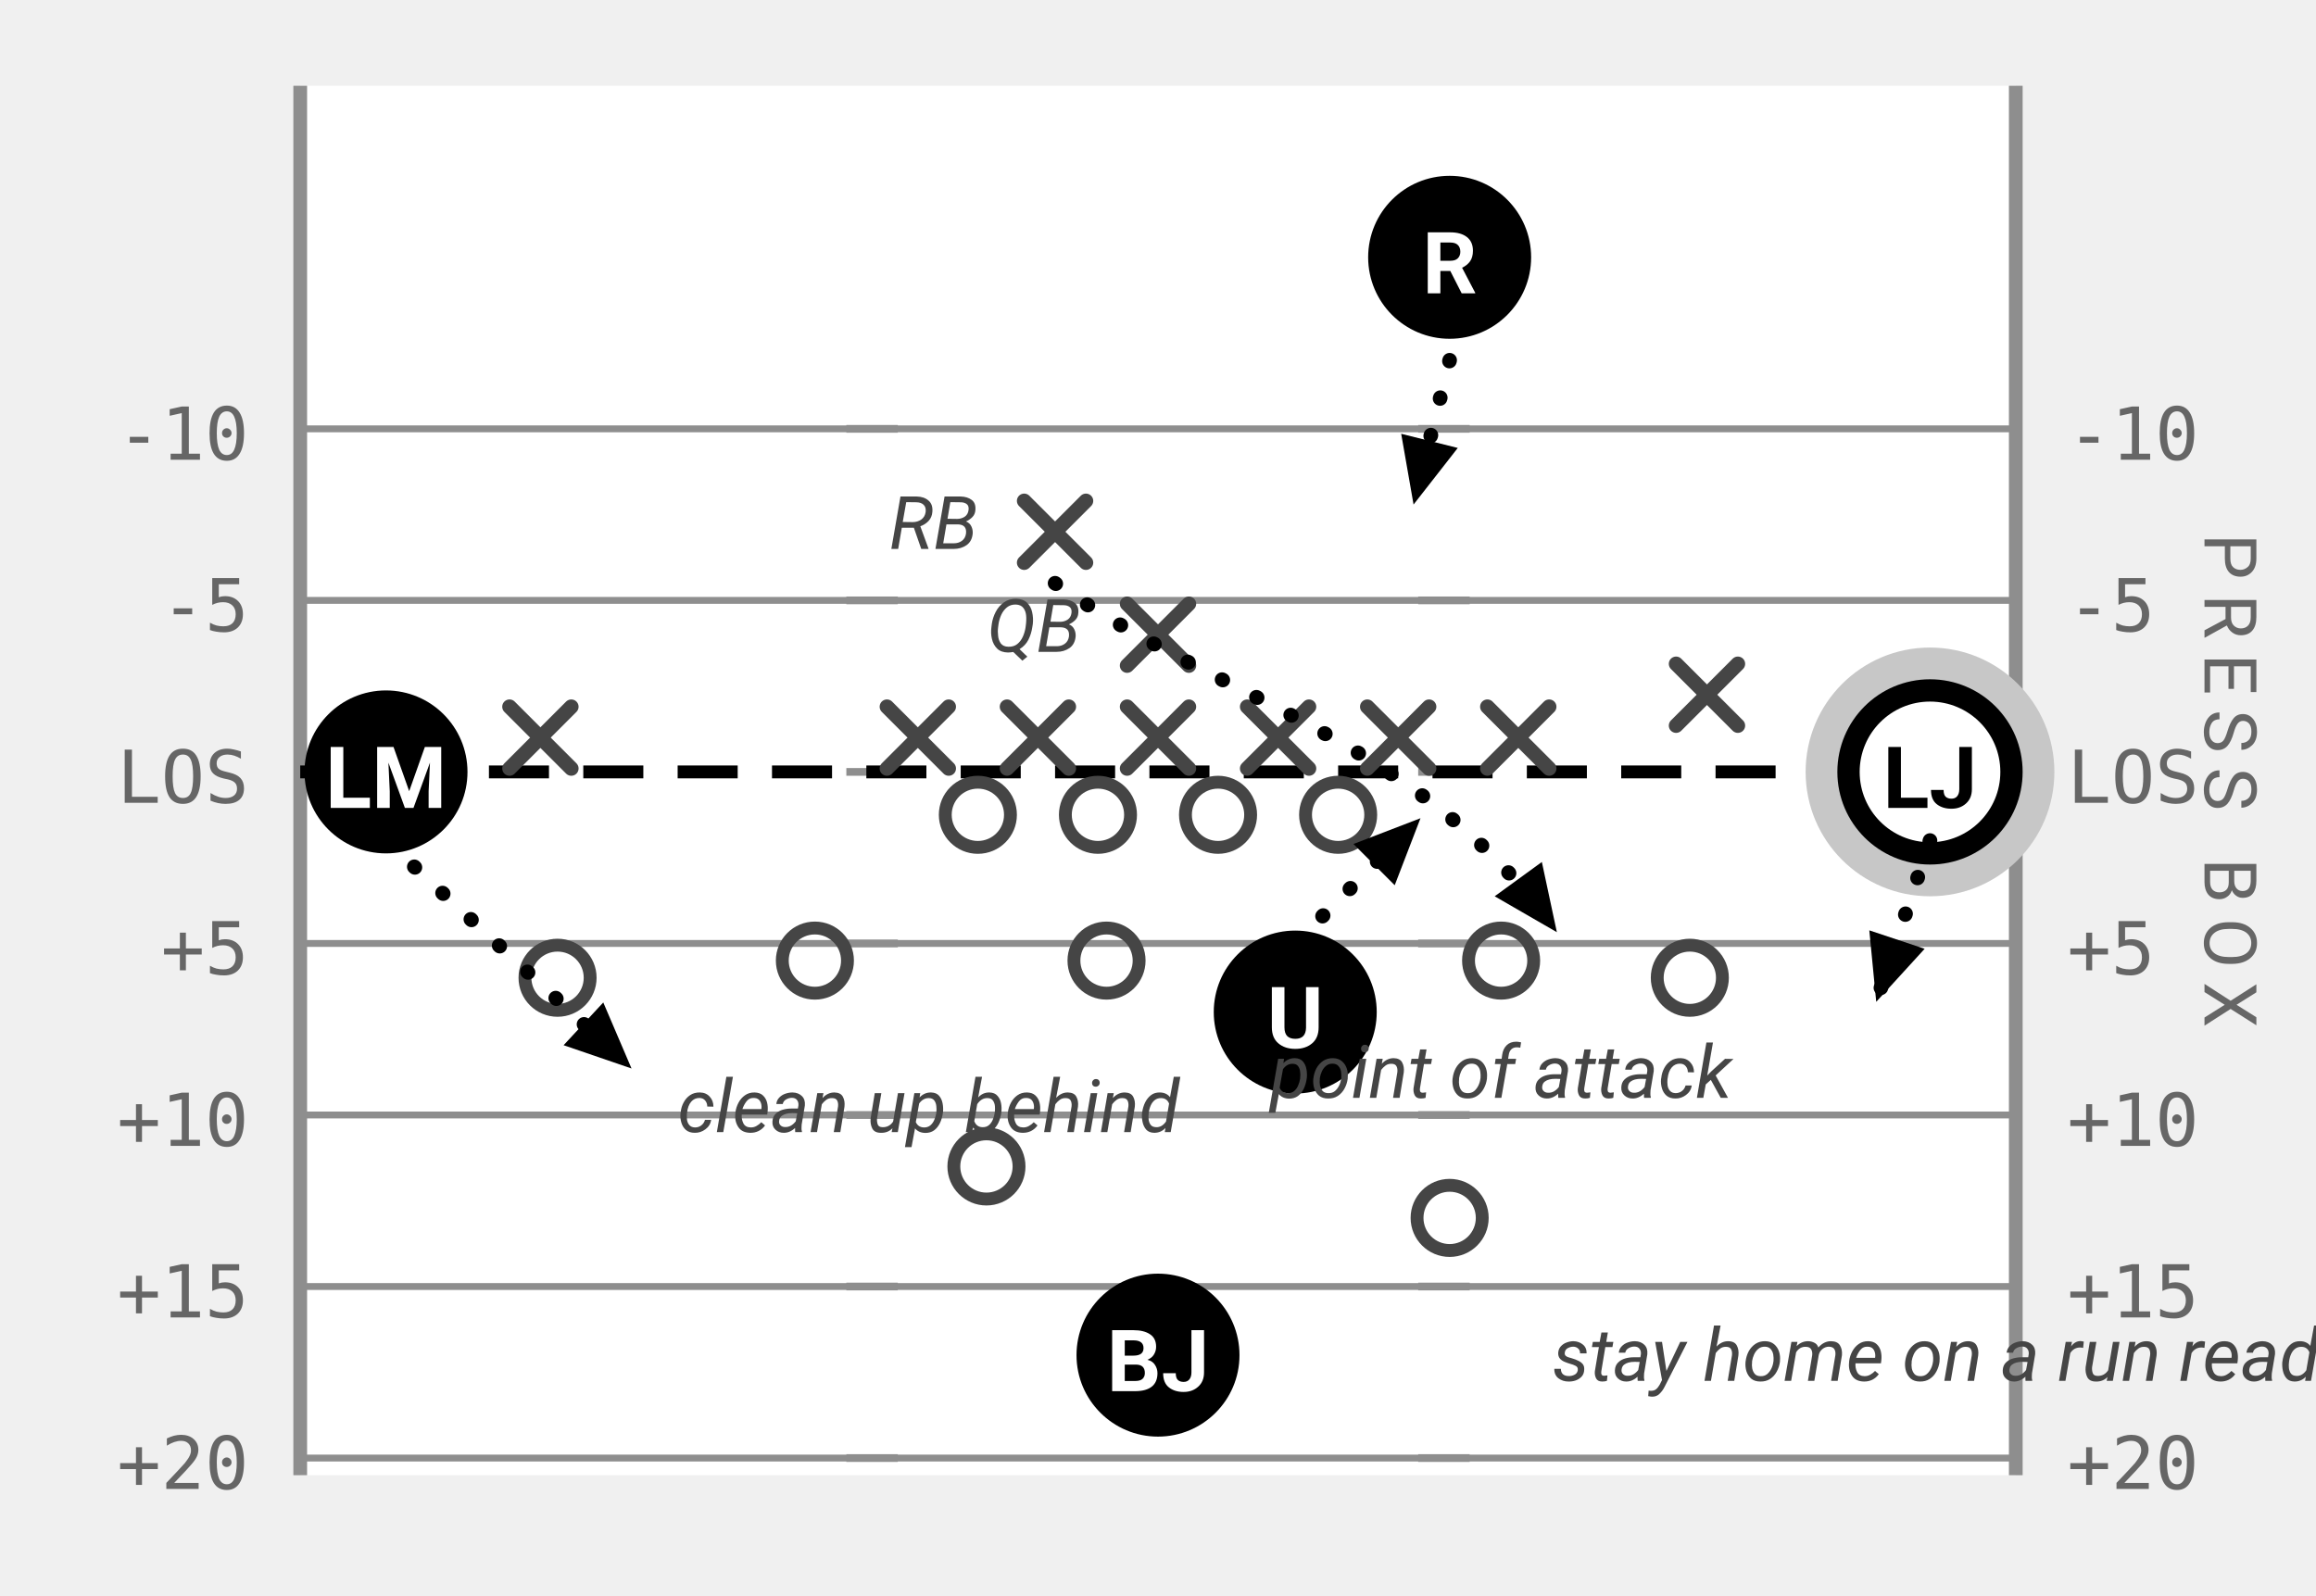
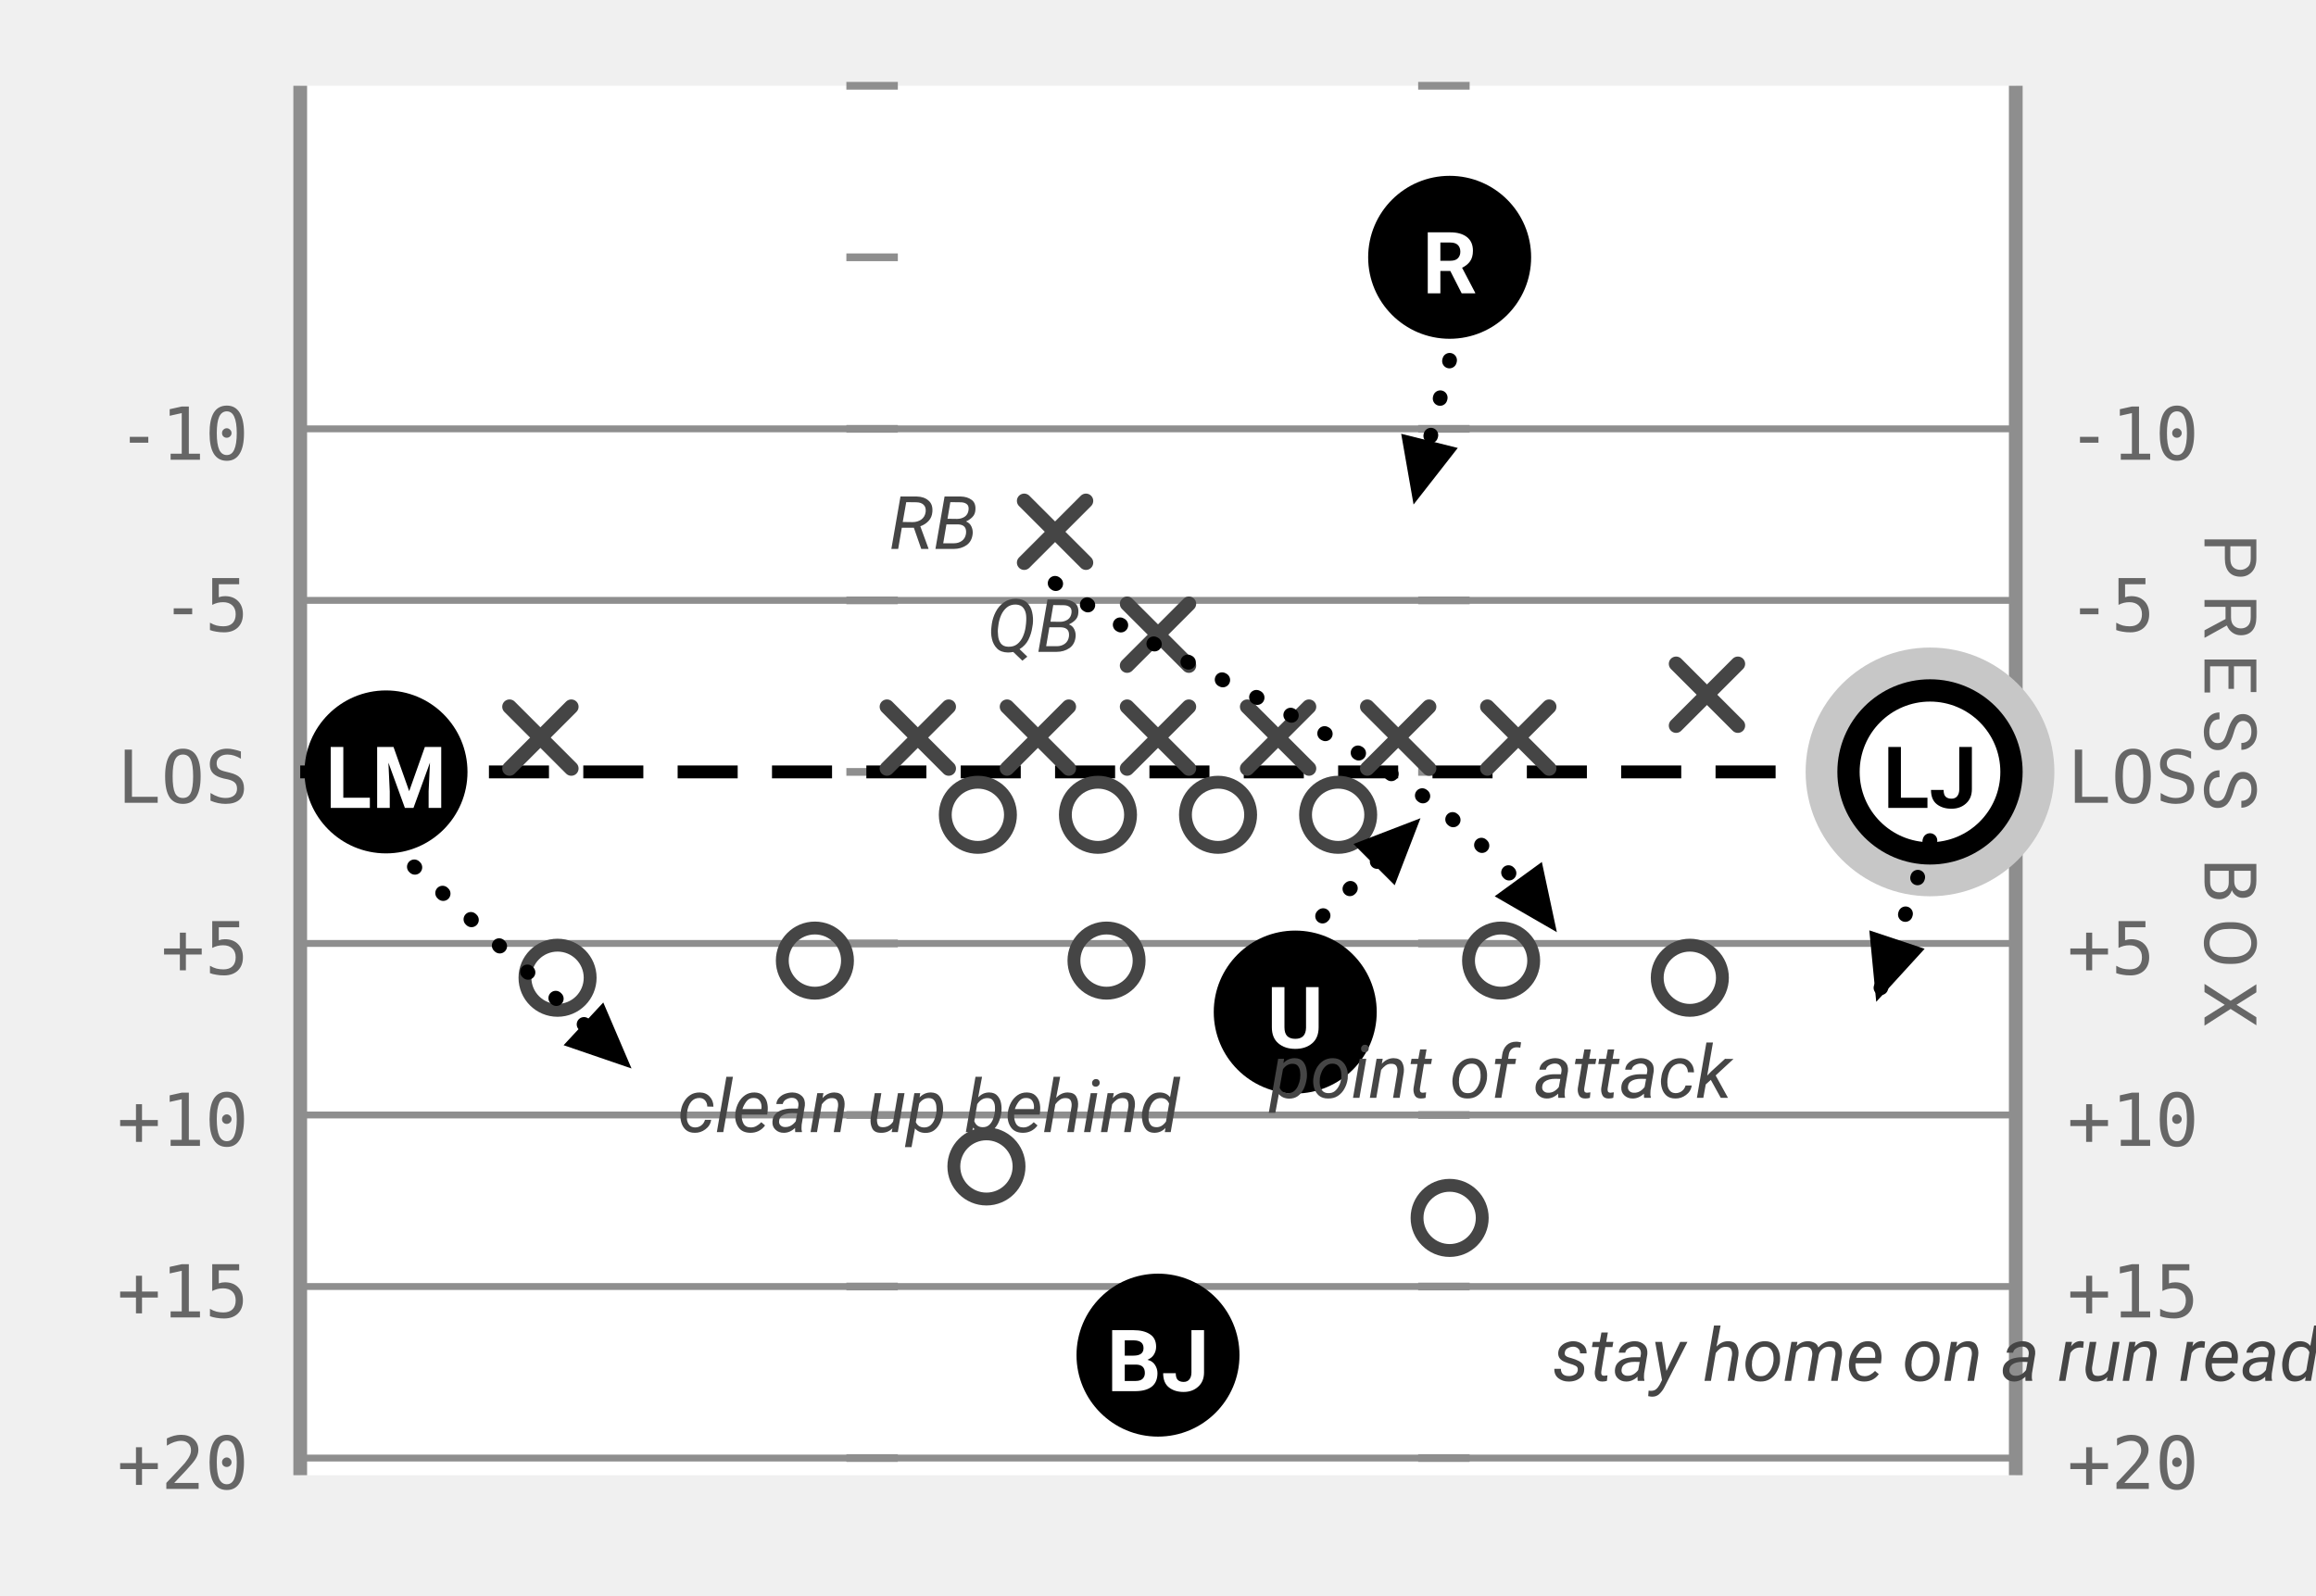
<svg xmlns="http://www.w3.org/2000/svg" viewBox="0 0 270 186" role="img" aria-label="Run — Line Judge position, crew of 5">
  <style>svg{font-family:system-ui,-apple-system,"Segoe UI",Roboto,"Helvetica Neue",Arial,sans-serif}
.turf{fill:#FFFFFF}
.ez{fill:url(#hz)}
.hl{stroke:#B8B8B8;stroke-width:1.15}
.sl{stroke:#8E8E8E;stroke-width:1.6;fill:none}
.yl{stroke:#8E8E8E;stroke-width:.8;fill:none}
.gl{stroke:#5A5A5A;stroke-width:2.2;fill:none}
.rl{stroke:#000000;stroke-width:1.5;stroke-dasharray:7 4;fill:none}
.hash{stroke:#8E8E8E;stroke-width:.9}
.post{stroke:#000000;stroke-width:3;fill:none;stroke-linecap:round}
.ylab{font-family:ui-monospace,Menlo,Consolas,monospace;font-size:8.5px;fill:#666666}
.ylab.end{text-anchor:end}
.ylab.start{text-anchor:start}
.pb{font-size:8.5px;letter-spacing:.2em;fill:#666666;text-anchor:middle;text-transform:uppercase}
- .note{font-size:8.6px;fill:#454545;font-style:italic}
- .note.middle{text-anchor:middle}
- .note.start{text-anchor:start}
- .note.end{text-anchor:end}
.kp line{stroke:#454545;stroke-width:1.7;stroke-linecap:round}
.rp{fill:none;stroke:#454545;stroke-width:1.5}
.hat-b{fill:#000000}
.hat-w{fill:#FFFFFF;stroke:#000000;stroke-width:2.6}
.halo{fill:#C7C7C7}
.mk{font-size:10px;font-weight:600;text-anchor:middle}
.mk-l{fill:#FFFFFF}
.mk-d{fill:#000000}
.mv{stroke:#000000;stroke-width:1.7;fill:none;stroke-dasharray:.1 4.4;stroke-linecap:round}
- .arh{fill:#000000}</style>
+ .arh{fill:#000000}
+ .mvlab{font-size:8.4px;fill:#454545;text-anchor:middle;font-style:italic}
+ .note{font-size:8.6px;fill:#454545;font-style:italic}
+ .note.middle{text-anchor:middle}
+ .note.start{text-anchor:start}
+ .note.end{text-anchor:end}
+ .flagk{fill:#000000}
+ .flagt{stroke:#000000;stroke-width:1.4;stroke-linecap:round}</style>
  <defs>
    <pattern id="hz" width="7" height="7" patternUnits="userSpaceOnUse" patternTransform="rotate(45)">
      <line x1="0" y1="0" x2="0" y2="7" class="hl" />
    </pattern>
    <marker id="ar" viewBox="0 0 10 10" refX="8" refY="5" markerWidth="5" markerHeight="5" orient="auto-start-reverse">
      <path d="M0,1 L9,5 L0,9 z" class="arh" />
    </marker>
  </defs>
-   <rect x="35.0" y="10" width="200.0" height="162" class="turf" />
-   <line x1="98.667" y1="50.0" x2="104.667" y2="50.0" class="hash" />
-   <line x1="165.333" y1="50.0" x2="171.333" y2="50.0" class="hash" />
-   <line x1="98.667" y1="70.0" x2="104.667" y2="70.0" class="hash" />
-   <line x1="165.333" y1="70.0" x2="171.333" y2="70.0" class="hash" />
-   <line x1="98.667" y1="90.0" x2="104.667" y2="90.0" class="hash" />
-   <line x1="165.333" y1="90.0" x2="171.333" y2="90.0" class="hash" />
-   <line x1="98.667" y1="110.0" x2="104.667" y2="110.0" class="hash" />
-   <line x1="165.333" y1="110.0" x2="171.333" y2="110.0" class="hash" />
-   <line x1="98.667" y1="130.0" x2="104.667" y2="130.0" class="hash" />
-   <line x1="165.333" y1="130.0" x2="171.333" y2="130.0" class="hash" />
-   <line x1="98.667" y1="150.0" x2="104.667" y2="150.0" class="hash" />
-   <line x1="165.333" y1="150.0" x2="171.333" y2="150.0" class="hash" />
-   <line x1="98.667" y1="170.0" x2="104.667" y2="170.0" class="hash" />
-   <line x1="165.333" y1="170.0" x2="171.333" y2="170.0" class="hash" />
-   <line x1="35.0" y1="10" x2="35.0" y2="172" class="sl" />
-   <line x1="235.0" y1="10" x2="235.0" y2="172" class="sl" />
-   <line x1="35.0" y1="50.0" x2="235.0" y2="50.0" class="yl" />
-   <text x="29.0" y="53.6" class="ylab end">-10</text>
-   <text x="241.0" y="53.6" class="ylab start">-10</text>
-   <line x1="35.0" y1="70.0" x2="235.0" y2="70.0" class="yl" />
-   <text x="29.0" y="73.6" class="ylab end">-5</text>
-   <text x="241.0" y="73.6" class="ylab start">-5</text>
-   <line x1="35.0" y1="110.0" x2="235.0" y2="110.0" class="yl" />
-   <text x="29.0" y="113.6" class="ylab end">+5</text>
-   <text x="241.0" y="113.6" class="ylab start">+5</text>
-   <line x1="35.0" y1="130.0" x2="235.0" y2="130.0" class="yl" />
-   <text x="29.0" y="133.6" class="ylab end">+10</text>
-   <text x="241.0" y="133.6" class="ylab start">+10</text>
-   <line x1="35.0" y1="150.0" x2="235.0" y2="150.0" class="yl" />
-   <text x="29.0" y="153.6" class="ylab end">+15</text>
-   <text x="241.0" y="153.6" class="ylab start">+15</text>
-   <line x1="35.0" y1="170.0" x2="235.0" y2="170.0" class="yl" />
-   <text x="29.0" y="173.6" class="ylab end">+20</text>
-   <text x="241.0" y="173.6" class="ylab start">+20</text>
-   <line x1="35.0" y1="90.0" x2="235.0" y2="90.0" class="rl" />
-   <text x="29.0" y="93.6" class="ylab end">LOS</text>
-   <text x="241.0" y="93.6" class="ylab start">LOS</text>
-   <text x="257.0" y="91.0" class="pb" transform="rotate(90 257.0 91.0)">PRESS BOX</text>
+   <rect x="35" y="10" width="200" height="162" class="turf" />
+   <line x1="98.67" y1="10" x2="104.67" y2="10" class="hash" />
+   <line x1="165.33" y1="10" x2="171.33" y2="10" class="hash" />
+   <line x1="98.67" y1="30" x2="104.67" y2="30" class="hash" />
+   <line x1="165.33" y1="30" x2="171.33" y2="30" class="hash" />
+   <line x1="98.67" y1="50" x2="104.67" y2="50" class="hash" />
+   <line x1="165.33" y1="50" x2="171.33" y2="50" class="hash" />
+   <line x1="98.67" y1="70" x2="104.67" y2="70" class="hash" />
+   <line x1="165.33" y1="70" x2="171.33" y2="70" class="hash" />
+   <line x1="98.67" y1="90" x2="104.67" y2="90" class="hash" />
+   <line x1="165.33" y1="90" x2="171.33" y2="90" class="hash" />
+   <line x1="98.67" y1="110" x2="104.67" y2="110" class="hash" />
+   <line x1="165.33" y1="110" x2="171.33" y2="110" class="hash" />
+   <line x1="98.67" y1="130" x2="104.67" y2="130" class="hash" />
+   <line x1="165.33" y1="130" x2="171.33" y2="130" class="hash" />
+   <line x1="98.67" y1="150" x2="104.67" y2="150" class="hash" />
+   <line x1="165.33" y1="150" x2="171.33" y2="150" class="hash" />
+   <line x1="98.67" y1="170" x2="104.67" y2="170" class="hash" />
+   <line x1="165.33" y1="170" x2="171.33" y2="170" class="hash" />
+   <line x1="35" y1="10" x2="35" y2="172" class="sl" />
+   <line x1="235" y1="10" x2="235" y2="172" class="sl" />
+   <line x1="35" y1="50" x2="235" y2="50" class="yl" />
+   <text x="29" y="53.6" class="ylab end">-10</text>
+   <text x="241" y="53.6" class="ylab start">-10</text>
+   <line x1="35" y1="70" x2="235" y2="70" class="yl" />
+   <text x="29" y="73.6" class="ylab end">-5</text>
+   <text x="241" y="73.6" class="ylab start">-5</text>
+   <line x1="35" y1="110" x2="235" y2="110" class="yl" />
+   <text x="29" y="113.6" class="ylab end">+5</text>
+   <text x="241" y="113.6" class="ylab start">+5</text>
+   <line x1="35" y1="130" x2="235" y2="130" class="yl" />
+   <text x="29" y="133.6" class="ylab end">+10</text>
+   <text x="241" y="133.6" class="ylab start">+10</text>
+   <line x1="35" y1="150" x2="235" y2="150" class="yl" />
+   <text x="29" y="153.6" class="ylab end">+15</text>
+   <text x="241" y="153.6" class="ylab start">+15</text>
+   <line x1="35" y1="170" x2="235" y2="170" class="yl" />
+   <text x="29" y="173.6" class="ylab end">+20</text>
+   <text x="241" y="173.6" class="ylab start">+20</text>
+   <line x1="35" y1="90" x2="235" y2="90" class="rl" />
+   <text x="29" y="93.6" class="ylab end">LOS</text>
+   <text x="241" y="93.6" class="ylab start">LOS</text>
+   <text x="257" y="91" class="pb" transform="rotate(90 257 91)">PRESS BOX</text>
  <g class="kp">
    <line x1="103.4" y1="82.4" x2="110.6" y2="89.6" />
    <line x1="103.4" y1="89.6" x2="110.6" y2="82.4" />
  </g>
  <g class="kp">
    <line x1="117.4" y1="82.4" x2="124.6" y2="89.6" />
    <line x1="117.4" y1="89.6" x2="124.6" y2="82.4" />
  </g>
  <g class="kp">
    <line x1="131.4" y1="82.4" x2="138.6" y2="89.6" />
    <line x1="131.4" y1="89.6" x2="138.6" y2="82.4" />
  </g>
  <g class="kp">
    <line x1="145.4" y1="82.4" x2="152.6" y2="89.6" />
    <line x1="145.4" y1="89.6" x2="152.6" y2="82.4" />
  </g>
  <g class="kp">
    <line x1="159.4" y1="82.4" x2="166.6" y2="89.6" />
    <line x1="159.4" y1="89.6" x2="166.6" y2="82.4" />
  </g>
  <g class="kp">
    <line x1="173.4" y1="82.4" x2="180.6" y2="89.6" />
    <line x1="173.4" y1="89.6" x2="180.6" y2="82.4" />
  </g>
  <g class="kp">
    <line x1="59.4" y1="82.4" x2="66.6" y2="89.6" />
    <line x1="59.4" y1="89.6" x2="66.6" y2="82.4" />
  </g>
  <g class="kp">
    <line x1="195.4" y1="77.4" x2="202.6" y2="84.6" />
    <line x1="195.4" y1="84.6" x2="202.6" y2="77.4" />
  </g>
  <g class="kp">
    <line x1="131.4" y1="70.4" x2="138.6" y2="77.6" />
    <line x1="131.4" y1="77.6" x2="138.6" y2="70.4" />
  </g>
-   <text x="126.0" y="76.0" class="note end">QB</text>
  <g class="kp">
    <line x1="119.4" y1="58.4" x2="126.6" y2="65.6" />
    <line x1="119.4" y1="65.6" x2="126.6" y2="58.4" />
  </g>
-   <text x="114.0" y="64.0" class="note end">RB</text>
-   <circle cx="114.0" cy="95.0" r="3.8" class="rp" />
-   <circle cx="128.0" cy="95.0" r="3.8" class="rp" />
-   <circle cx="142.0" cy="95.0" r="3.8" class="rp" />
-   <circle cx="156.0" cy="95.0" r="3.8" class="rp" />
-   <circle cx="95.0" cy="112.0" r="3.8" class="rp" />
-   <circle cx="129.0" cy="112.0" r="3.8" class="rp" />
-   <circle cx="175.0" cy="112.0" r="3.8" class="rp" />
-   <circle cx="65.0" cy="114.0" r="3.8" class="rp" />
-   <circle cx="197.0" cy="114.0" r="3.8" class="rp" />
-   <circle cx="115.0" cy="136.0" r="3.8" class="rp" />
-   <circle cx="169.0" cy="142.0" r="3.8" class="rp" />
+   <circle cx="114" cy="95" r="3.8" class="rp" />
+   <circle cx="128" cy="95" r="3.8" class="rp" />
+   <circle cx="142" cy="95" r="3.8" class="rp" />
+   <circle cx="156" cy="95" r="3.8" class="rp" />
+   <circle cx="95" cy="112" r="3.8" class="rp" />
+   <circle cx="129" cy="112" r="3.8" class="rp" />
+   <circle cx="175" cy="112" r="3.8" class="rp" />
+   <circle cx="65" cy="114" r="3.8" class="rp" />
+   <circle cx="197" cy="114" r="3.8" class="rp" />
+   <circle cx="115" cy="136" r="3.8" class="rp" />
+   <circle cx="169" cy="142" r="3.8" class="rp" />
  <g>
-     <circle cx="169.0" cy="30.0" r="9.5" class="hat-b" />
-     <text x="169.0" y="34.2" class="mk mk-l">R</text>
+     <circle cx="169" cy="30" r="9.5" class="hat-b" />
+     <text x="169" y="34.2" class="mk mk-l">R</text>
  </g>
  <g>
-     <circle cx="151.0" cy="118.0" r="9.5" class="hat-b" />
-     <text x="151.0" y="122.2" class="mk mk-l">U</text>
+     <circle cx="151" cy="118" r="9.5" class="hat-b" />
+     <text x="151" y="122.2" class="mk mk-l">U</text>
  </g>
  <g>
-     <circle cx="45.0" cy="90.0" r="9.5" class="hat-b" />
-     <text x="45.0" y="94.2" class="mk mk-l">LM</text>
+     <circle cx="45" cy="90" r="9.5" class="hat-b" />
+     <text x="45" y="94.2" class="mk mk-l">LM</text>
  </g>
  <g class="you">
-     <circle cx="225.0" cy="90.0" r="14.5" class="halo" />
-     <circle cx="225.0" cy="90.0" r="9.5" class="hat-w" />
-     <text x="225.0" y="94.2" class="mk mk-d">LJ</text>
+     <circle cx="225" cy="90" r="14.5" class="halo" />
+     <circle cx="225" cy="90" r="9.5" class="hat-w" />
+     <text x="225" y="94.2" class="mk mk-d">LJ</text>
  </g>
  <g>
-     <circle cx="135.0" cy="158.0" r="9.5" class="hat-b" />
-     <text x="135.0" y="162.2" class="mk mk-l">BJ</text>
+     <circle cx="135" cy="158" r="9.5" class="hat-b" />
+     <text x="135" y="162.2" class="mk mk-l">BJ</text>
  </g>
-   <path d="M 123.0 68.0 C 143.0 82.0 165.0 86.0 181.0 108.0" class="mv" marker-end="url(#ar)" />
-   <text x="175.0" y="128.0" class="note middle">point of attack</text>
-   <path d="M 169.0 42.0 L 165.0 58.0" class="mv" marker-end="url(#ar)" />
-   <path d="M 151.0 110.0 L 165.0 96.0" class="mv" marker-end="url(#ar)" />
-   <path d="M 225.0 98.0 L 219.0 116.0" class="mv" marker-end="url(#ar)" />
-   <path d="M 45.0 98.0 L 73.0 124.0" class="mv" marker-end="url(#ar)" />
-   <text x="79.0" y="132.0" class="note start">clean up behind</text>
-   <text x="181.0" y="161.0" class="note start">stay home on a run read</text>
+   <path d="M 123 68 C 143 82 165 86 181 108" class="mv" marker-end="url(#ar)" />
+   <path d="M 169 42 L 165 58" class="mv" marker-end="url(#ar)" />
+   <path d="M 151 110 L 165 96" class="mv" marker-end="url(#ar)" />
+   <path d="M 225 98 L 219 116" class="mv" marker-end="url(#ar)" />
+   <path d="M 45 98 L 73 124" class="mv" marker-end="url(#ar)" />
+   <text x="126" y="76" class="note end">QB</text>
+   <text x="114" y="64" class="note end">RB</text>
+   <text x="175" y="128" class="note middle">point of attack</text>
+   <text x="79" y="132" class="note start">clean up behind</text>
+   <text x="181" y="161" class="note start">stay home on a run read</text>
</svg>
